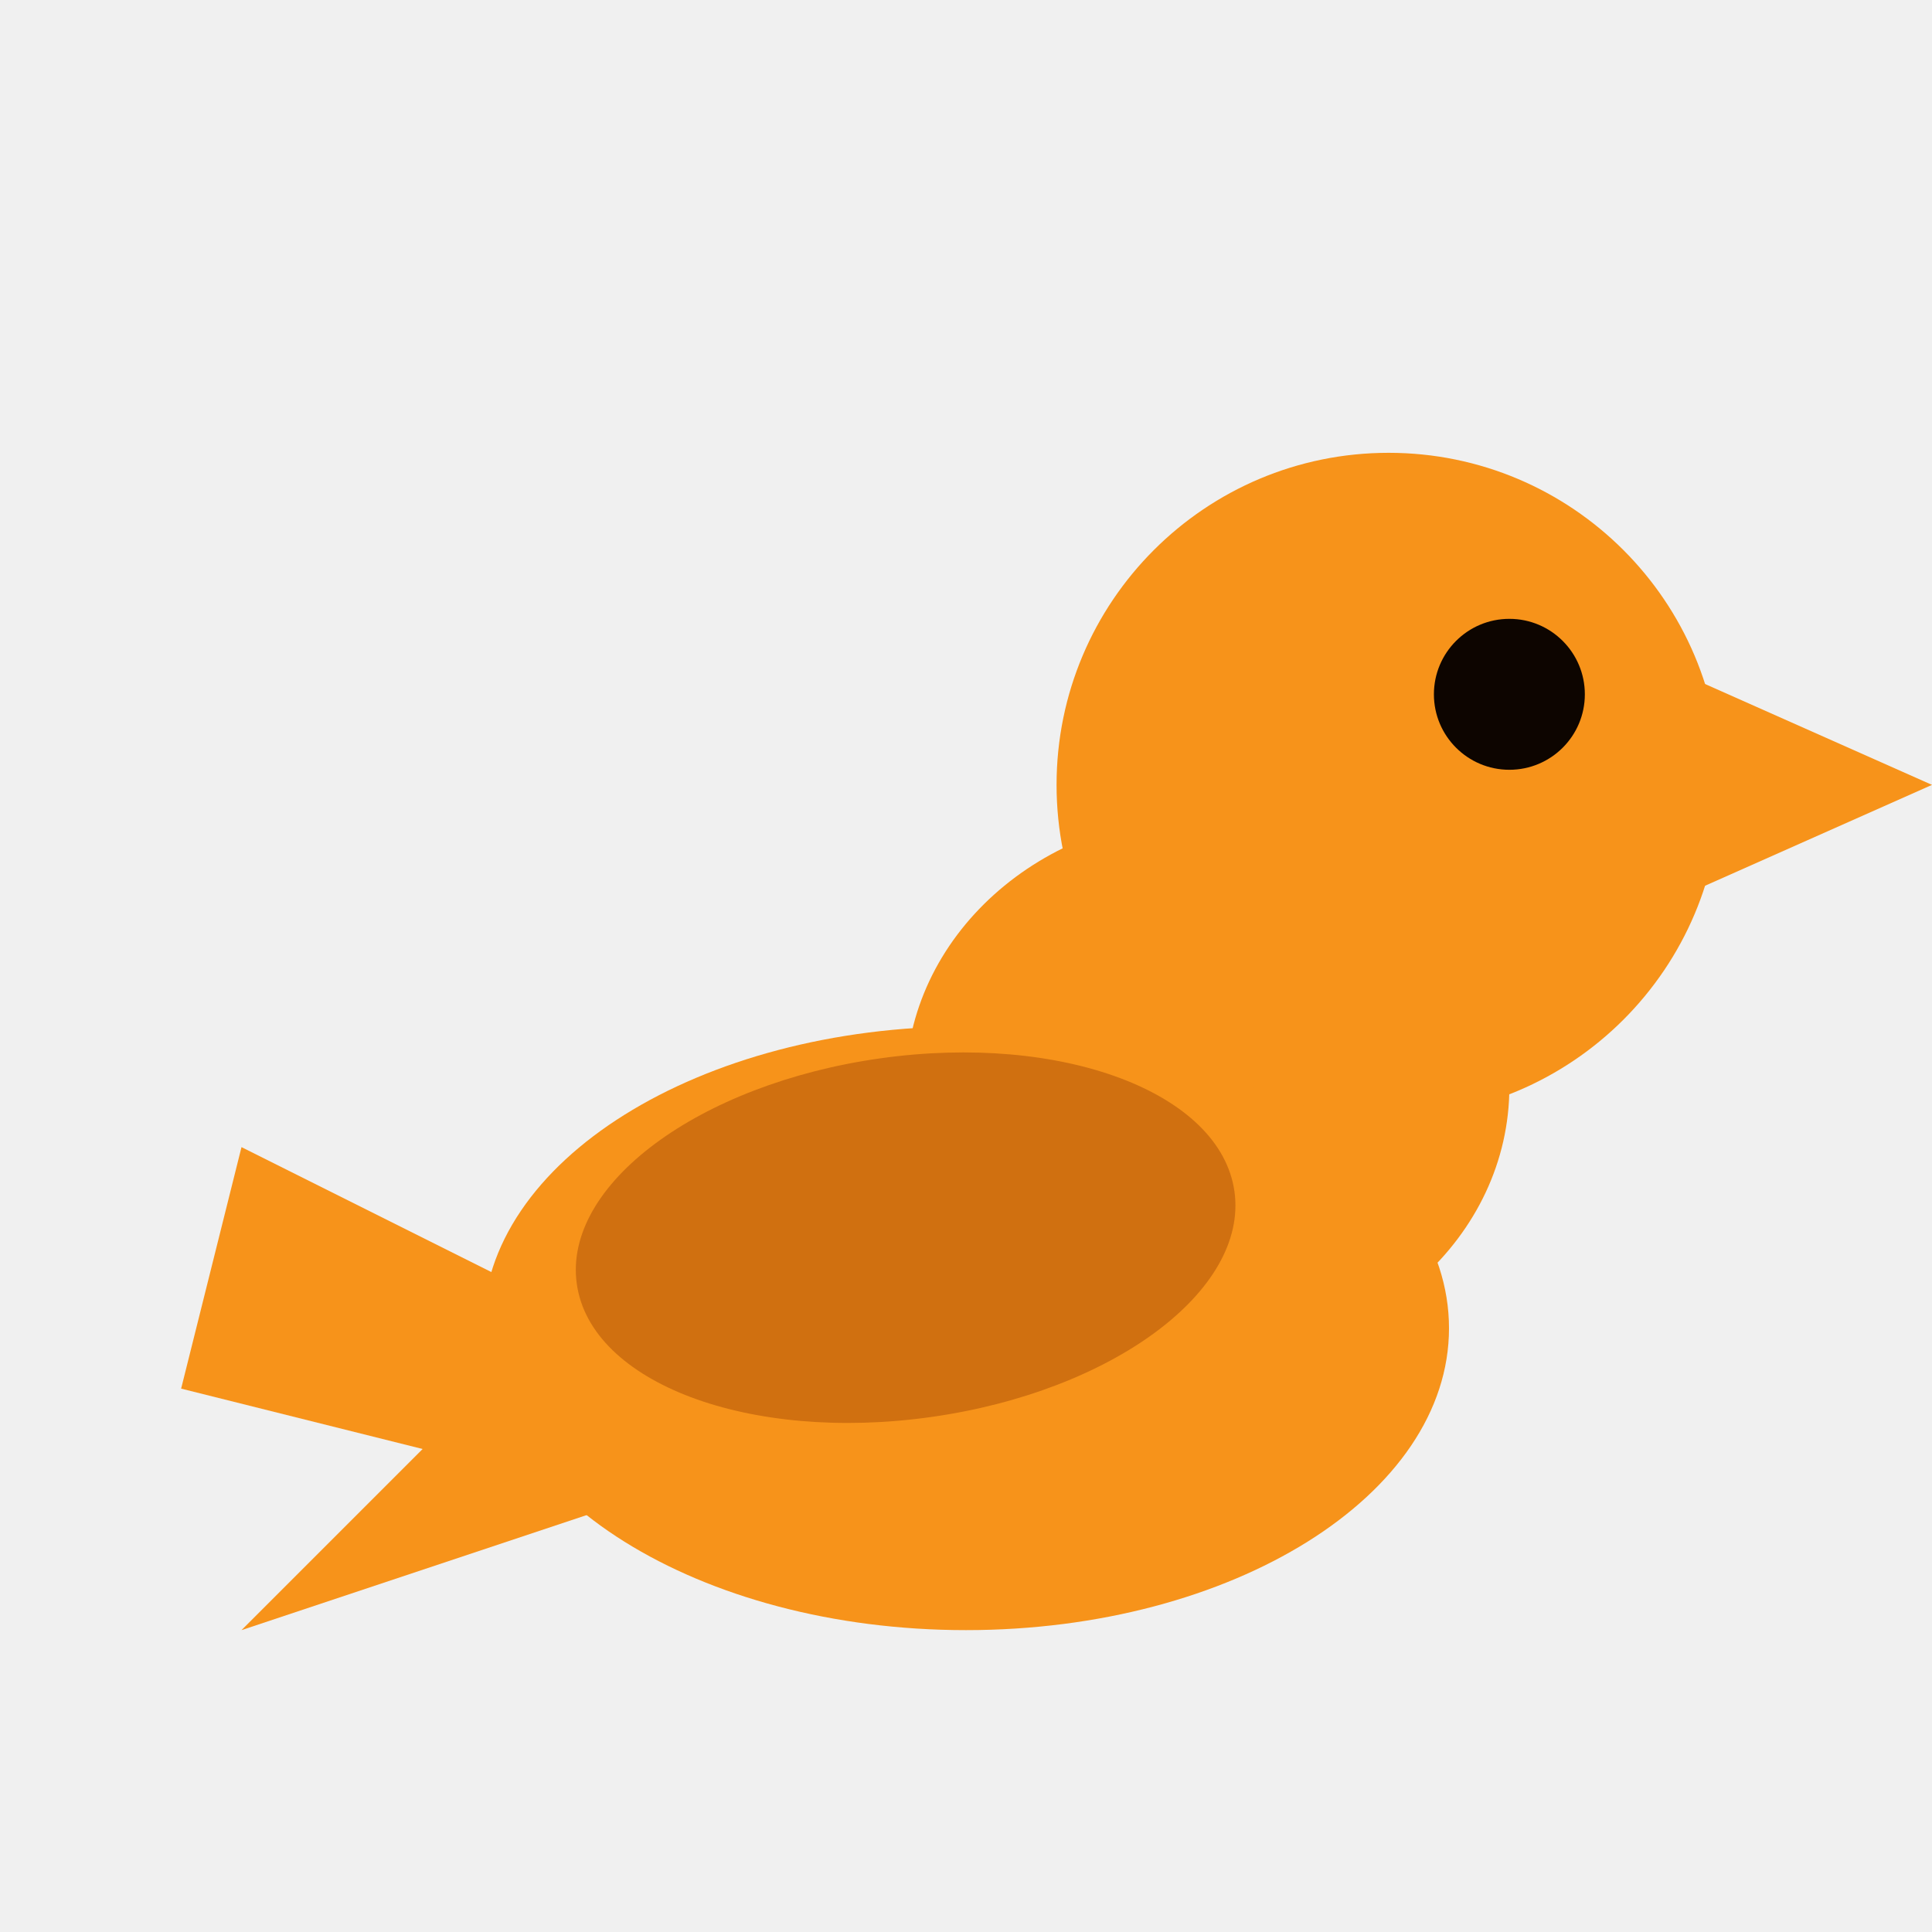
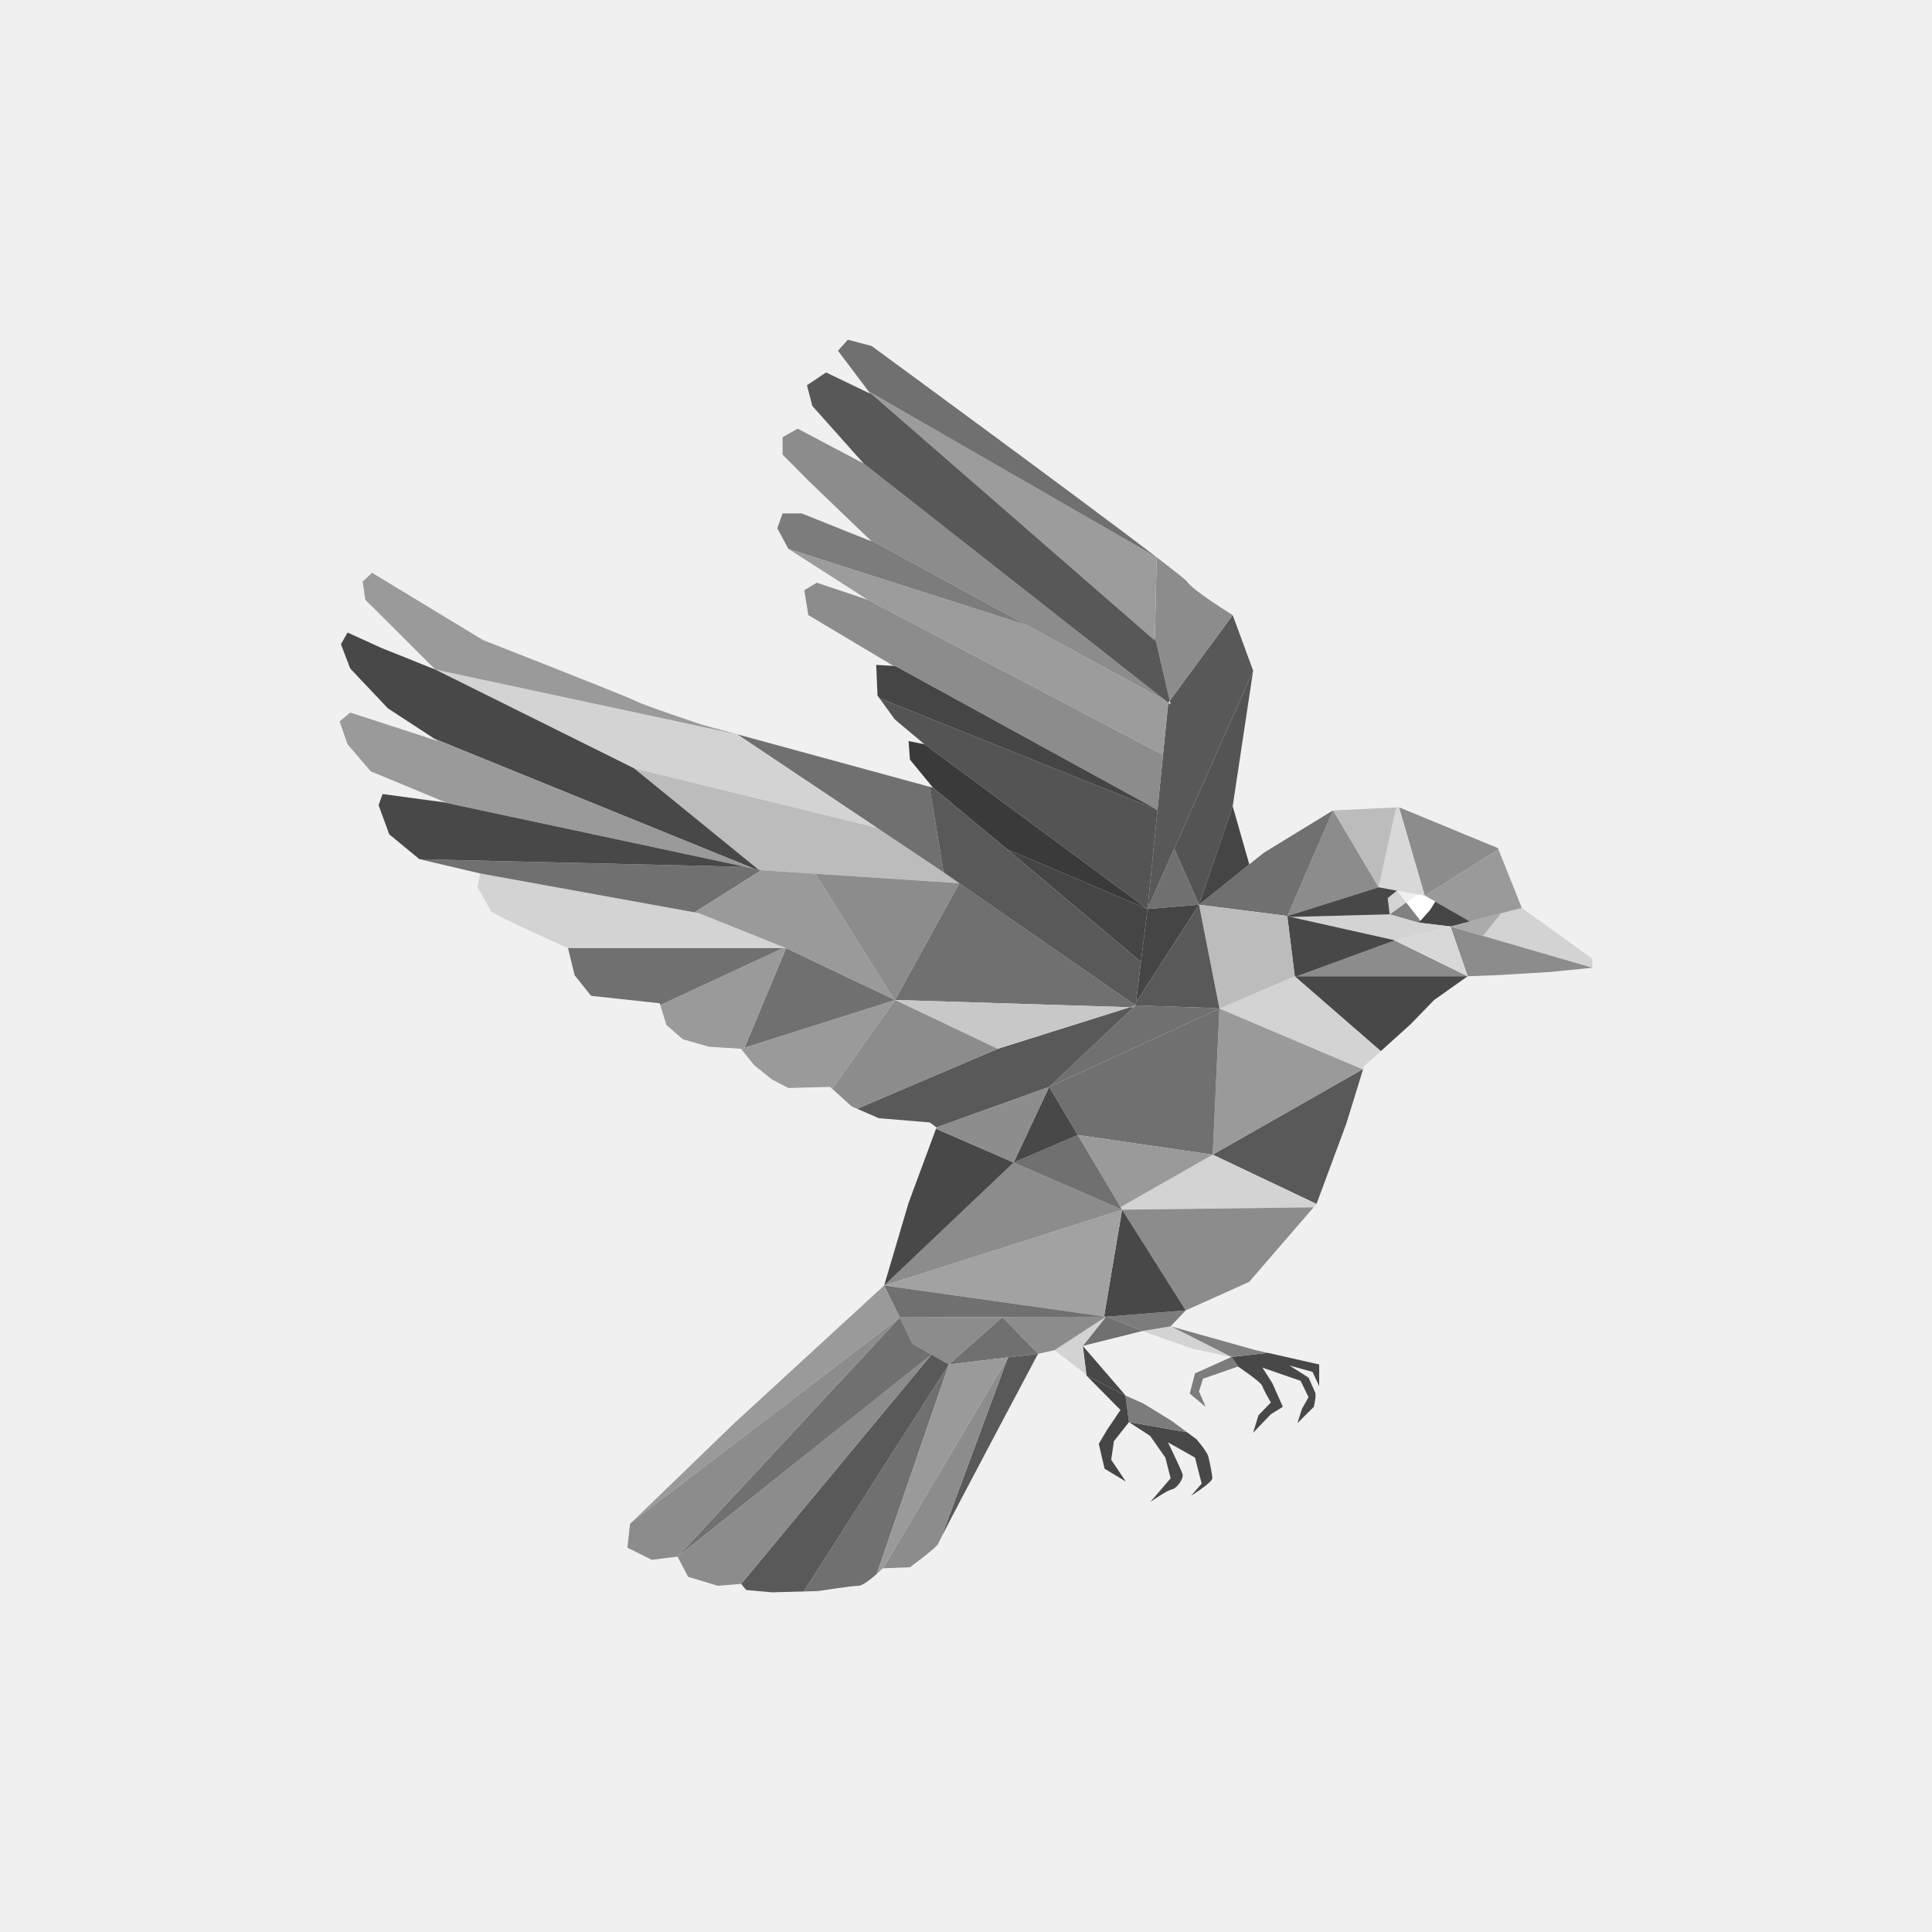
- <svg xmlns="http://www.w3.org/2000/svg" viewBox="0 0 64 64">
-   <polygon fill="#F7931A" points="20,44 8,38 6,46 14,48 8,54 20,50" />
-   <ellipse fill="#F7931A" cx="32" cy="44" rx="16" ry="10" />
-   <ellipse fill="#F7931A" cx="40" cy="36" rx="10" ry="9" />
-   <circle fill="#F7931A" cx="46" cy="26" r="11" />
-   <polygon fill="#F7931A" points="55,22 64,26 55,30" />
-   <ellipse fill="#D07010" cx="30" cy="41" rx="11" ry="6" transform="rotate(-8 30 41)" />
-   <circle fill="#0D0500" cx="50" cy="23" r="2.5" />
+ <svg xmlns="http://www.w3.org/2000/svg" height="50.0pt" stroke-miterlimit="10" style="fill-rule:nonzero;clip-rule:evenodd;stroke-linecap:round;stroke-linejoin:round;" version="1.1" viewBox="0 0 50 50" width="50.0pt" xml:space="preserve">
+   <defs />
+   <g id="Untitled">
+     <path d="M38.852 23.635L38.382 24.222L41.211 25.045L41.211 24.813L39.384 23.497L38.852 23.635Z" fill="#d3d3d3" fill-rule="evenodd" opacity="1" stroke="none" />
+     <path d="M37.984 25.265L38.719 25.238L40.119 25.155L41.211 25.045L38.382 24.222L37.538 23.976L37.984 25.265Z" fill="#8c8c8c" fill-rule="evenodd" opacity="1" stroke="none" />
+     <path d="M38.852 23.635L38.382 24.222L37.538 23.976L38.04 23.846L38.852 23.635Z" fill="#ababab" fill-rule="evenodd" opacity="1" stroke="none" />
+     <path d="M37.984 25.265L33.566 25.265L36.093 24.339L37.984 25.265Z" fill="#8c8c8c" fill-rule="evenodd" opacity="1" stroke="none" />
+     <path d="M38.04 23.846L37.145 23.335L36.872 23.18L38.78 21.983L39.384 23.497L38.852 23.635L38.04 23.846Z" fill="#9a9a9a" fill-rule="evenodd" opacity="1" stroke="none" />
+     <path d="M37.009 23.552L36.761 23.83L36.391 23.355L36.396 23.352L37.009 23.552Z" fill="#ffffff" fill-rule="evenodd" opacity="1" stroke="none" />
+     <path d="M36.872 23.18L37.145 23.335L37.009 23.552L36.396 23.352L36.682 23.145L36.872 23.18Z" fill="#ffffff" fill-rule="evenodd" opacity="1" stroke="none" />
+     <path d="M38.78 21.983L36.872 23.18L36.206 20.892L38.767 21.949L38.78 21.983Z" fill="#8c8c8c" fill-rule="evenodd" opacity="1" stroke="none" />
+     <path d="M36.761 23.83L37.009 23.552L37.145 23.335L38.04 23.846L37.538 23.976L36.717 23.879L36.761 23.83Z" fill="#454545" fill-rule="evenodd" opacity="1" stroke="none" />
+     <path d="M36.391 23.355L36.761 23.83L36.717 23.879L35.965 23.663L36.391 23.355Z" fill="#808080" fill-rule="evenodd" opacity="1" stroke="none" />
+     <path d="M36.717 23.879L37.538 23.976L36.103 24.335L36.069 24.328L36.068 24.327L33.405 23.732L35.965 23.663L36.717 23.879Z" fill="#d3d3d3" fill-rule="evenodd" opacity="1" stroke="none" />
+     <path d="M36.396 23.352L36.391 23.355L36.154 23.05L36.682 23.145L36.396 23.352Z" fill="#efefef" fill-rule="evenodd" opacity="1" stroke="none" />
+     <path d="M36.154 23.05L36.391 23.355L35.965 23.663L35.914 23.242L36.154 23.05Z" fill="#d4d4d4" fill-rule="evenodd" opacity="1" stroke="none" />
+     <path d="M36.206 20.892L36.872 23.18L36.682 23.145L36.154 23.05L35.678 22.963L36.134 20.896L36.206 20.892Z" fill="#d8d8d8" fill-rule="evenodd" opacity="1" stroke="none" />
+     <path d="M36.134 20.896L35.678 22.963L34.497 20.974L36.134 20.896Z" fill="#bcbcbc" fill-rule="evenodd" opacity="1" stroke="none" />
+     <path d="M36.103 24.335L37.538 23.976L37.984 25.265L36.093 24.339L36.103 24.335Z" fill="#d8d8d8" fill-rule="evenodd" opacity="1" stroke="none" />
+     <path d="M36.093 24.339L33.566 25.265L33.509 25.265L33.318 23.734L33.405 23.732L36.068 24.327L36.069 24.328L36.093 24.339Z" fill="#484848" fill-rule="evenodd" opacity="1" stroke="none" />
+     <path d="M33.509 25.265L35.737 27.201L35.3 27.595L35.279 27.666L35.264 27.674L31.559 26.102L33.509 25.265Z" fill="#d3d3d3" fill-rule="evenodd" opacity="1" stroke="none" />
+     <path d="M34.497 20.974L35.678 22.963L33.32 23.705L34.497 20.974Z" fill="#8c8c8c" fill-rule="evenodd" opacity="1" stroke="none" />
+     <path d="M35.275 27.679L34.84 29.087L34.071 31.158L31.385 29.882L35.264 27.674L35.275 27.679Z" fill="#595959" fill-rule="evenodd" opacity="1" stroke="none" />
+     <path d="M35.264 27.674L31.385 29.882L31.559 26.102L35.264 27.674Z" fill="#9a9a9a" fill-rule="evenodd" opacity="1" stroke="none" />
+     <path d="M33.237 23.694L31.03 23.414L32.332 22.37L32.705 22.071L34.497 20.974L33.32 23.704L33.237 23.694Z" fill="#707070" fill-rule="evenodd" opacity="1" stroke="none" />
+     <path d="M34.071 31.158L33.996 31.246L33.995 31.246L29.041 31.307L29.04 31.307L29.031 31.292L29 31.24L31.385 29.882L34.071 31.158Z" fill="#d3d3d3" fill-rule="evenodd" opacity="1" stroke="none" />
+     <path d="M33.995 31.246L32.328 33.175L30.687 33.913L29.041 31.307L33.995 31.246Z" fill="#8c8c8c" fill-rule="evenodd" opacity="1" stroke="none" />
+     <path d="M33.566 25.265L37.984 25.265L37.112 25.882L36.515 26.499L35.737 27.201L33.509 25.265L33.566 25.265Z" fill="#484848" fill-rule="evenodd" opacity="1" stroke="none" />
+     <path d="M33.318 23.734L33.509 25.265L31.559 26.102L31.03 23.414L33.237 23.694L33.316 23.712L33.318 23.734Z" fill="#bcbcbc" fill-rule="evenodd" opacity="1" stroke="none" />
+     <path d="M33.318 23.734L33.405 23.732L33.316 23.712L33.318 23.734Z" fill="#3a3a3a" fill-rule="evenodd" opacity="1" stroke="none" />
+     <path d="M35.678 22.963L36.154 23.05L35.914 23.242L35.965 23.663L33.405 23.732L33.316 23.712L33.237 23.694L33.32 23.705L35.678 22.963Z" fill="#484848" fill-rule="evenodd" opacity="1" stroke="none" />
+     <g opacity="1">
+       <clipPath clip-rule="evenodd" id="ClipPath">
+         <path d="M8.789 8.791L41.211 8.791L41.211 41.209L8.789 41.209L8.789 8.791Z" />
+       </clipPath>
+       <g clip-path="url(#ClipPath)">
+         <path d="M34.037 36.039C34.071 36.121 34.002 36.408 34.002 36.408L33.577 36.831L33.694 36.462L33.865 36.159L33.66 35.736L32.671 35.394L32.925 35.79L33.2 36.408L32.89 36.6L32.431 37.08L32.568 36.628L32.89 36.297C32.89 36.297 32.705 35.983 32.671 35.873C32.636 35.763 32.039 35.366 32.039 35.366L31.868 35.119L32.811 35.012L32.812 35.012L34.14 35.312L34.14 35.873L33.968 35.504L33.371 35.339L33.865 35.653C33.865 35.653 34.002 35.955 34.037 36.039" fill="#484848" fill-rule="evenodd" opacity="1" stroke="none" />
+         <path d="M32.811 35.012L31.868 35.119L30.296 34.325L32.499 34.943L32.811 35.012Z" fill="#7f7f7f" fill-rule="evenodd" opacity="1" stroke="none" />
+         <path d="M31.902 15.918L32.431 17.356L30.389 21.965L29.698 23.525L29.956 20.96L30.099 19.536L30.235 18.187L30.296 18.235L30.273 18.135L31.902 15.918Z" fill="#585858" fill-rule="evenodd" opacity="1" stroke="none" />
+         <path d="M32.431 17.356L31.902 20.865L31.03 23.414L30.389 21.965L32.431 17.356Z" fill="#545454" fill-rule="evenodd" opacity="1" stroke="none" />
+         <path d="M31.902 20.865L32.332 22.37L31.03 23.414L31.902 20.865Z" fill="#454545" fill-rule="evenodd" opacity="1" stroke="none" />
+         <path d="M31.902 15.918L30.273 18.135L29.89 16.481L29.89 16.48L29.935 14.422C30.399 14.777 30.694 15.011 30.722 15.054C30.872 15.285 31.902 15.918 31.902 15.918" fill="#8c8c8c" fill-rule="evenodd" opacity="1" stroke="none" />
+         <path d="M31.868 35.119L30.893 34.914L29.561 34.447L30.296 34.325L31.868 35.119Z" fill="#d3d3d3" fill-rule="evenodd" opacity="1" stroke="none" />
+         <path d="M31.559 26.102L31.385 29.882L27.891 29.374L27.152 28.129L31.514 26.123L31.559 26.102Z" fill="#707070" fill-rule="evenodd" opacity="1" stroke="none" />
+         <path d="M31.489 26.089L31.514 26.123L27.152 28.129L29.336 26.07L29.39 26.02L31.489 26.089Z" fill="#707070" fill-rule="evenodd" opacity="1" stroke="none" />
+         <path d="M31.385 29.882L29 31.24L27.891 29.374L31.385 29.882Z" fill="#9a9a9a" fill-rule="evenodd" opacity="1" stroke="none" />
+         <path d="M30.79 36.066L30.927 35.543L31.868 35.119L32.039 35.366L31.133 35.681L31.03 36.011L31.202 36.408L30.79 36.066Z" fill="#7c7c7c" fill-rule="evenodd" opacity="1" stroke="none" />
+         <path d="M30.389 21.965L31.03 23.414L29.698 23.525L30.389 21.965Z" fill="#707070" fill-rule="evenodd" opacity="1" stroke="none" />
+         <path d="M29.528 24.895L29.698 23.525L31.03 23.414L29.399 25.946L29.528 24.895Z" fill="#454545" fill-rule="evenodd" opacity="1" stroke="none" />
+         <path d="M30.687 33.913L30.296 34.325L29.561 34.447L28.65 34.075L30.687 33.913Z" fill="#7c7c7c" fill-rule="evenodd" opacity="1" stroke="none" />
+         <path d="M30.159 37.723L29.767 37.162L29.218 36.804L30.718 37.065L30.962 37.245C30.962 37.245 31.236 37.558 31.271 37.696C31.305 37.834 31.374 38.148 31.374 38.258C31.374 38.368 30.825 38.71 30.825 38.71L31.099 38.396L30.927 37.723L30.227 37.327C30.227 37.327 30.57 38.038 30.604 38.148C30.639 38.258 30.468 38.517 30.33 38.545C30.198 38.571 29.794 38.856 29.768 38.874L30.296 38.258L30.159 37.723Z" fill="#484848" fill-rule="evenodd" opacity="1" stroke="none" />
+         <path d="M30.718 37.065L29.218 36.804L29.127 36.117L29.135 36.121L29.595 36.325L30.33 36.777L30.718 37.065Z" fill="#7c7c7c" fill-rule="evenodd" opacity="1" stroke="none" />
+         <path d="M30.235 18.187L30.099 19.536L22.457 15.522L20.404 14.205L26.567 16.175L30.181 18.145L30.183 18.146L30.235 18.187Z" fill="#9c9c9c" fill-rule="evenodd" opacity="1" stroke="none" />
+         <path d="M30.181 18.145L26.567 16.175L22.505 13.96L20.919 12.437L20.253 11.765L20.253 11.314L20.644 11.094L22.353 11.997L30.181 18.145Z" fill="#8c8c8c" fill-rule="evenodd" opacity="1" stroke="none" />
+         <path d="M30.099 19.536L29.956 20.96L23.191 17.249L23.122 17.234L20.919 15.918L20.816 15.274L21.138 15.081L22.457 15.522L30.099 19.536Z" fill="#8c8c8c" fill-rule="evenodd" opacity="1" stroke="none" />
+         <path d="M29.935 14.422L29.89 16.48L29.89 16.481L29.888 16.577L22.479 10.128L29.935 14.422Z" fill="#9c9c9c" fill-rule="evenodd" opacity="1" stroke="none" />
+         <path d="M29.935 14.422L22.479 10.128L21.687 9.078L21.942 8.791L22.56 8.956C22.56 8.956 27.887 12.857 29.935 14.422" fill="#707070" fill-rule="evenodd" opacity="1" stroke="none" />
+         <path d="M22.525 10.19L22.479 10.128L29.888 16.577L29.89 16.481L30.273 18.135L30.235 18.187L30.183 18.146L30.181 18.145L22.353 11.997L21.022 10.504L20.884 9.97L21.379 9.639L22.525 10.19Z" fill="#585858" fill-rule="evenodd" opacity="1" stroke="none" />
+         <path d="M29.687 23.52L23.926 19.262L23.156 18.617L22.76 18.069L22.761 18.069L29.956 20.96L29.698 23.525L29.687 23.52Z" fill="#545454" fill-rule="evenodd" opacity="1" stroke="none" />
+         <path d="M29.698 23.525L29.528 24.895L26.061 21.977L29.687 23.52L29.698 23.525Z" fill="#454545" fill-rule="evenodd" opacity="1" stroke="none" />
+         <path d="M29.687 23.52L26.061 21.977L24.145 20.385L23.549 19.658L23.514 19.179L23.926 19.262L29.687 23.52Z" fill="#3a3a3a" fill-rule="evenodd" opacity="1" stroke="none" />
+         <path d="M31.489 26.089L29.39 26.02L29.399 25.946L31.03 23.414L31.559 26.102L31.514 26.123L31.489 26.089Z" fill="#595959" fill-rule="evenodd" opacity="1" stroke="none" />
+         <path d="M29.39 26.02L29.336 26.07L29.24 26.067L29.39 26.02Z" fill="#a3a3a3" fill-rule="evenodd" opacity="1" stroke="none" />
+         <path d="M29.39 26.02L29.24 26.067L23.164 25.879L24.826 22.857L29.39 26.02Z" fill="#707070" fill-rule="evenodd" opacity="1" stroke="none" />
+         <path d="M29.336 26.07L27.152 28.129L24.237 29.177L24.063 29.049L22.745 28.939L22.182 28.695L25.82 27.143L29.24 26.067L29.336 26.07Z" fill="#595959" fill-rule="evenodd" opacity="1" stroke="none" />
+         <path d="M29.24 26.067L25.82 27.143L23.164 25.88L23.164 25.879L29.24 26.067Z" fill="#c8c8c8" fill-rule="evenodd" opacity="1" stroke="none" />
+         <path d="M28.998 36.49L28.118 35.6L29.127 36.117L29.218 36.804L28.827 37.3L28.758 37.779L29.135 38.341L28.586 38.01L28.436 37.366L28.655 36.997L28.998 36.49Z" fill="#454545" fill-rule="evenodd" opacity="1" stroke="none" />
+         <path d="M29.126 36.111L29.127 36.117L28.118 35.6L28.023 34.832L29.126 36.111Z" fill="#484848" fill-rule="evenodd" opacity="1" stroke="none" />
+         <path d="M28.615 34.077L28.574 34.071L29.04 31.307L29.041 31.307L30.687 33.913L28.65 34.075L28.621 34.078L28.616 34.077L28.615 34.077Z" fill="#484848" fill-rule="evenodd" opacity="1" stroke="none" />
+         <path d="M29.04 31.307L28.574 34.071L22.882 33.268L29.04 31.307Z" fill="#a2a2a2" fill-rule="evenodd" opacity="1" stroke="none" />
+         <path d="M29.04 31.307L22.882 33.268L26.233 30.086L29.04 31.307Z" fill="#8c8c8c" fill-rule="evenodd" opacity="1" stroke="none" />
+         <path d="M29.04 31.307L26.233 30.086L27.891 29.374L29 31.24L28.998 31.241L29.031 31.292L29.04 31.307Z" fill="#707070" fill-rule="evenodd" opacity="1" stroke="none" />
+         <path d="M28.621 34.078L28.65 34.075L29.561 34.447L28.023 34.832L28.621 34.078Z" fill="#707070" fill-rule="evenodd" opacity="1" stroke="none" />
+         <path d="M28.621 34.078L28.023 34.832L28.118 35.6L28.023 35.504L27.289 34.943L28.621 34.078Z" fill="#d3d3d3" fill-rule="evenodd" opacity="1" stroke="none" />
+         <path d="M28.621 34.078L27.289 34.943L26.864 35.036L25.941 34.086L28.573 34.077L28.615 34.077L28.616 34.077L28.621 34.078Z" fill="#8c8c8c" fill-rule="evenodd" opacity="1" stroke="none" />
+         <path d="M28.574 34.071L28.573 34.077L25.941 34.086L25.938 34.086L23.286 34.095L23.285 34.095L22.882 33.268L28.574 34.071Z" fill="#707070" fill-rule="evenodd" opacity="1" stroke="none" />
+         <path d="M27.152 28.129L27.891 29.374L26.233 30.086L27.152 28.129Z" fill="#484848" fill-rule="evenodd" opacity="1" stroke="none" />
+         <path d="M26.086 35.129L26.864 35.036C26.864 35.036 24.797 38.928 24.362 39.782L26.086 35.129Z" fill="#595959" fill-rule="evenodd" opacity="1" stroke="none" />
+         <path d="M22.505 13.96L26.567 16.175L20.404 14.205L20.116 13.671L20.253 13.286L20.747 13.286L22.56 14.013L22.505 13.96Z" fill="#7c7c7c" fill-rule="evenodd" opacity="1" stroke="none" />
+         <path d="M26.233 30.086L22.882 33.268L23.514 31.131L24.223 29.215L24.241 29.219L26.233 30.086Z" fill="#484848" fill-rule="evenodd" opacity="1" stroke="none" />
+         <path d="M26.086 35.129L24.362 39.782C24.314 39.876 24.287 39.933 24.283 39.944C24.248 40.053 23.549 40.56 23.549 40.56L22.848 40.588L26.086 35.129Z" fill="#8c8c8c" fill-rule="evenodd" opacity="1" stroke="none" />
+         <path d="M25.938 34.086L25.941 34.086L26.864 35.036L26.086 35.129L24.556 35.312L25.938 34.086Z" fill="#707070" fill-rule="evenodd" opacity="1" stroke="none" />
+         <path d="M25.938 34.086L24.556 35.312L24.108 35.056L23.616 34.777L23.285 34.096L23.286 34.095L25.938 34.086Z" fill="#8c8c8c" fill-rule="evenodd" opacity="1" stroke="none" />
+         <path d="M25.82 27.143L22.182 28.695L22.181 28.695L22.044 28.636L21.537 28.178L23.164 25.88L25.82 27.143Z" fill="#8c8c8c" fill-rule="evenodd" opacity="1" stroke="none" />
+         <path d="M24.42 22.575L24.826 22.857L21.1 22.613L19.703 22.521L19.631 22.506L16.406 19.881L22.684 21.415L24.42 22.575Z" fill="#bcbcbc" fill-rule="evenodd" opacity="1" stroke="none" />
+         <path d="M24.556 35.312L22.69 40.733C22.54 40.866 22.323 41.04 22.216 41.04C22.044 41.04 21.173 41.177 21.173 41.177L20.801 41.187L24.556 35.312Z" fill="#707070" fill-rule="evenodd" opacity="1" stroke="none" />
+         <path d="M24.556 35.312L20.801 41.187L19.986 41.209L19.312 41.15L19.181 40.991L24.108 35.056L24.556 35.312Z" fill="#595959" fill-rule="evenodd" opacity="1" stroke="none" />
+         <path d="M24.055 20.361L24.42 22.575L22.684 21.415L19.074 19.002L24.055 20.361Z" fill="#707070" fill-rule="evenodd" opacity="1" stroke="none" />
+         <path d="M24.241 29.219L24.223 29.215L24.237 29.177L27.152 28.129L26.233 30.086L24.241 29.219Z" fill="#8d8d8d" fill-rule="evenodd" opacity="1" stroke="none" />
+         <path d="M24.145 20.385L26.061 21.977L29.528 24.895L29.399 25.946L29.39 26.02L24.826 22.857L24.42 22.575L24.055 20.361L24.145 20.385Z" fill="#595959" fill-rule="evenodd" opacity="1" stroke="none" />
+         <path d="M24.108 35.056L19.181 40.99L18.578 41.04L17.809 40.808L17.535 40.285L24.108 35.056Z" fill="#8c8c8c" fill-rule="evenodd" opacity="1" stroke="none" />
+         <path d="M24.108 35.056L17.535 40.285L23.285 34.096L23.616 34.777L24.108 35.056Z" fill="#707070" fill-rule="evenodd" opacity="1" stroke="none" />
+         <path d="M23.286 34.095L23.285 34.096L23.285 34.095L23.286 34.095Z" fill="#8c8c8c" fill-rule="evenodd" opacity="1" stroke="none" />
+         <path d="M23.285 34.095L23.285 34.096L16.36 39.385L19.004 36.831L22.882 33.268L23.285 34.095Z" fill="#9a9a9a" fill-rule="evenodd" opacity="1" stroke="none" />
+         <path d="M23.285 34.096L17.535 40.285L16.869 40.367L16.237 40.053L16.306 39.437L16.358 39.386L16.36 39.385L23.285 34.096Z" fill="#8c8c8c" fill-rule="evenodd" opacity="1" stroke="none" />
+         <path d="M24.826 22.857L23.164 25.879L23.163 25.879L23.138 25.867L21.1 22.613L24.826 22.857Z" fill="#8c8c8c" fill-rule="evenodd" opacity="1" stroke="none" />
+         <path d="M23.163 25.879L23.164 25.879L23.164 25.88L21.537 28.178L21.482 28.129L20.404 28.157L19.979 27.937L19.519 27.568L19.175 27.143L19.27 27.113L23.163 25.879Z" fill="#9a9a9a" fill-rule="evenodd" opacity="1" stroke="none" />
+         <path d="M23.138 25.867L23.163 25.879L19.27 27.113L20.344 24.538L23.138 25.867Z" fill="#707070" fill-rule="evenodd" opacity="1" stroke="none" />
+         <path d="M22.848 40.588C22.848 40.588 22.782 40.652 22.69 40.733L24.556 35.312L26.086 35.129L22.848 40.588Z" fill="#9a9a9a" fill-rule="evenodd" opacity="1" stroke="none" />
+         <path d="M22.71 18L22.676 17.207L23.122 17.234L23.191 17.249L29.956 20.96L22.761 18.069L22.76 18.069L22.71 18Z" fill="#454545" fill-rule="evenodd" opacity="1" stroke="none" />
+         <path d="M19.074 19.002L22.684 21.415L16.406 19.881L11.267 17.329L19.073 19.002L19.074 19.002Z" fill="#d3d3d3" fill-rule="evenodd" opacity="1" stroke="none" />
+         <path d="M20.344 24.538L20.256 24.538L14.7 24.538C14.7 24.538 12.736 23.663 12.702 23.579C12.668 23.497 12.359 22.963 12.359 22.963L12.427 22.605L17.976 23.612L18.075 23.63L20.344 24.538Z" fill="#d3d3d3" fill-rule="evenodd" opacity="1" stroke="none" />
+         <path d="M20.344 24.538L19.27 27.113L19.175 27.143L18.338 27.088L17.672 26.896L17.246 26.526L17.088 26.01L20.256 24.538L20.344 24.538Z" fill="#9a9a9a" fill-rule="evenodd" opacity="1" stroke="none" />
+         <path d="M20.256 24.538L17.088 26.01L17.075 25.965L15.297 25.772L14.871 25.238L14.7 24.538L20.256 24.538Z" fill="#707070" fill-rule="evenodd" opacity="1" stroke="none" />
+         <path d="M16.406 19.881L19.631 22.506L19.511 22.48L11.24 19.117L10.038 18.331L9.064 17.301L8.823 16.673L8.995 16.37L9.866 16.767L11.268 17.329L16.406 19.881Z" fill="#484848" fill-rule="evenodd" opacity="1" stroke="none" />
+         <path d="M17.976 23.612L12.427 22.605L10.855 22.236L19.299 22.435L19.511 22.48L19.631 22.506L19.703 22.521L17.976 23.612Z" fill="#707070" fill-rule="evenodd" opacity="1" stroke="none" />
+         <path d="M17.976 23.612L19.703 22.521L21.1 22.613L23.138 25.867L20.344 24.538L18.075 23.629L17.976 23.612Z" fill="#9a9a9a" fill-rule="evenodd" opacity="1" stroke="none" />
+         <path d="M19.073 19.002L11.268 17.329L9.455 15.522L9.386 15.054L9.627 14.823L12.496 16.562C12.496 16.562 16.237 18.028 16.443 18.138C16.649 18.248 18.166 18.755 18.166 18.755L19.073 19.002Z" fill="#9a9a9a" fill-rule="evenodd" opacity="1" stroke="none" />
+         <path d="M19.299 22.435L11.463 20.76L11.542 20.77L9.593 19.961L8.995 19.262L8.789 18.672L9.064 18.441L11.335 19.179L11.24 19.117L19.511 22.48L19.299 22.435Z" fill="#9a9a9a" fill-rule="evenodd" opacity="1" stroke="none" />
+         <path d="M11.462 20.76L11.463 20.76L19.299 22.435L10.855 22.236L10.073 21.592L9.798 20.837L9.901 20.55L11.462 20.76Z" fill="#484848" fill-rule="evenodd" opacity="1" stroke="none" />
+       </g>
+     </g>
+   </g>
</svg>
